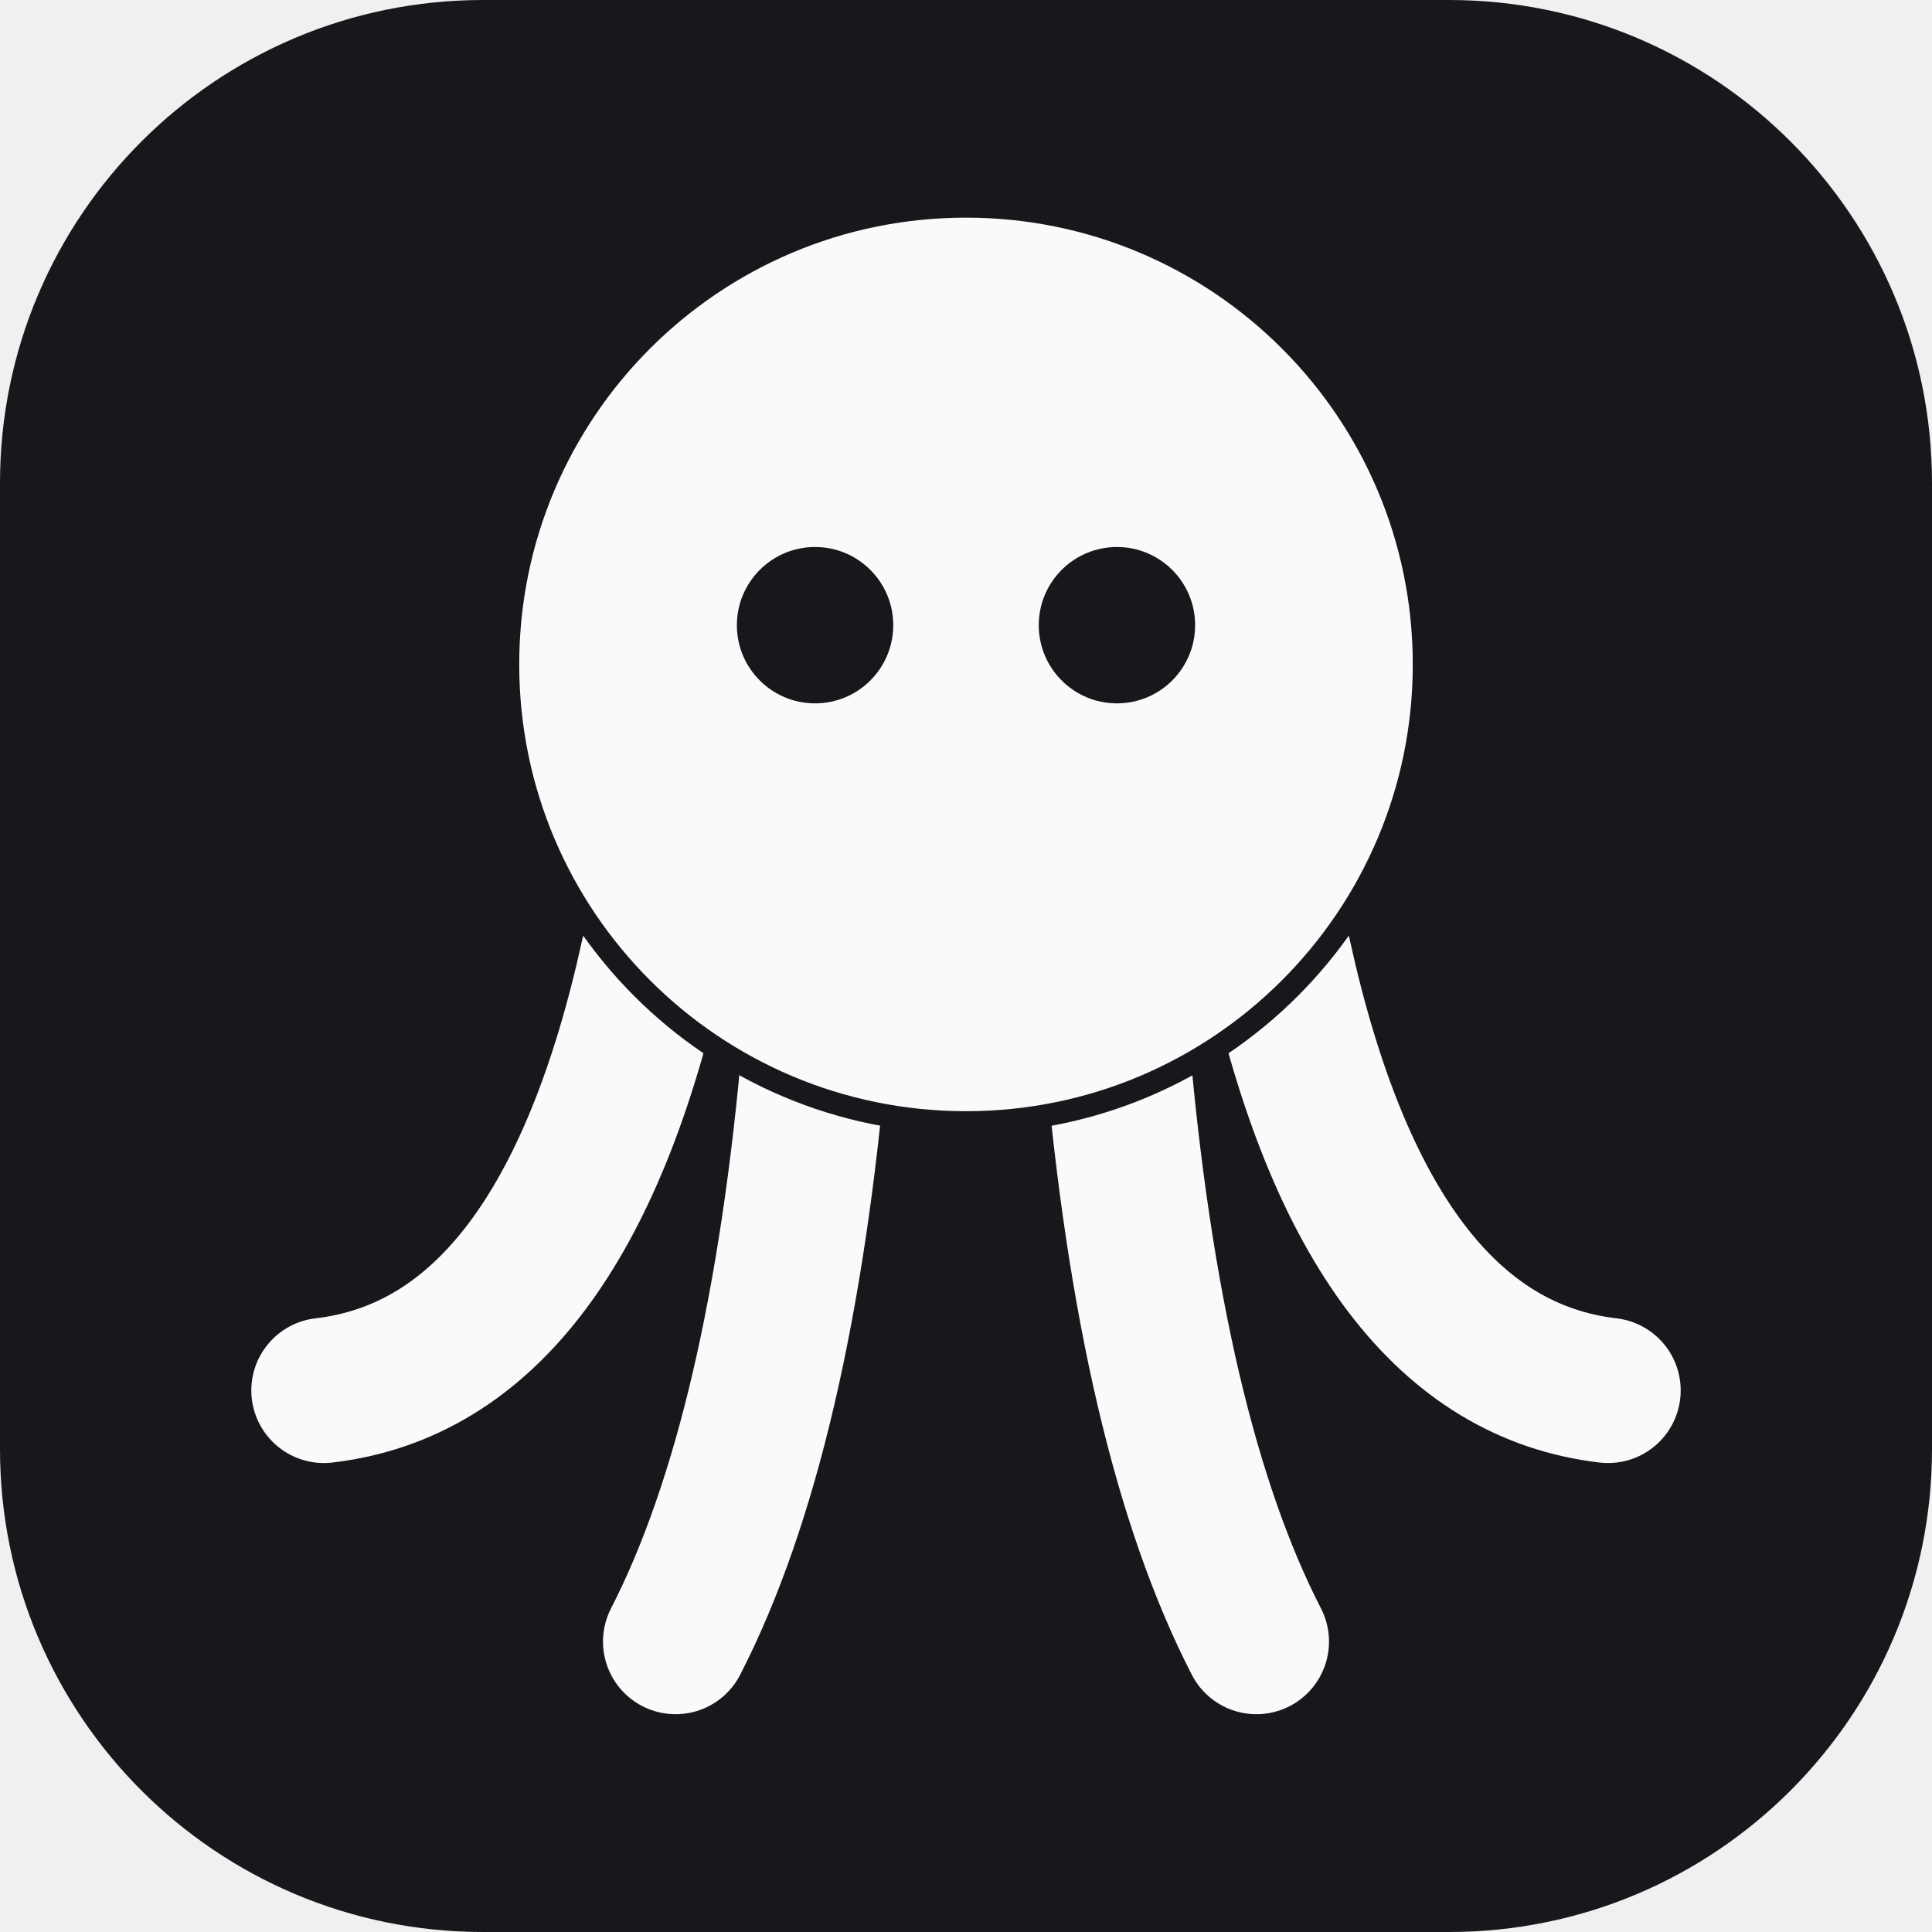
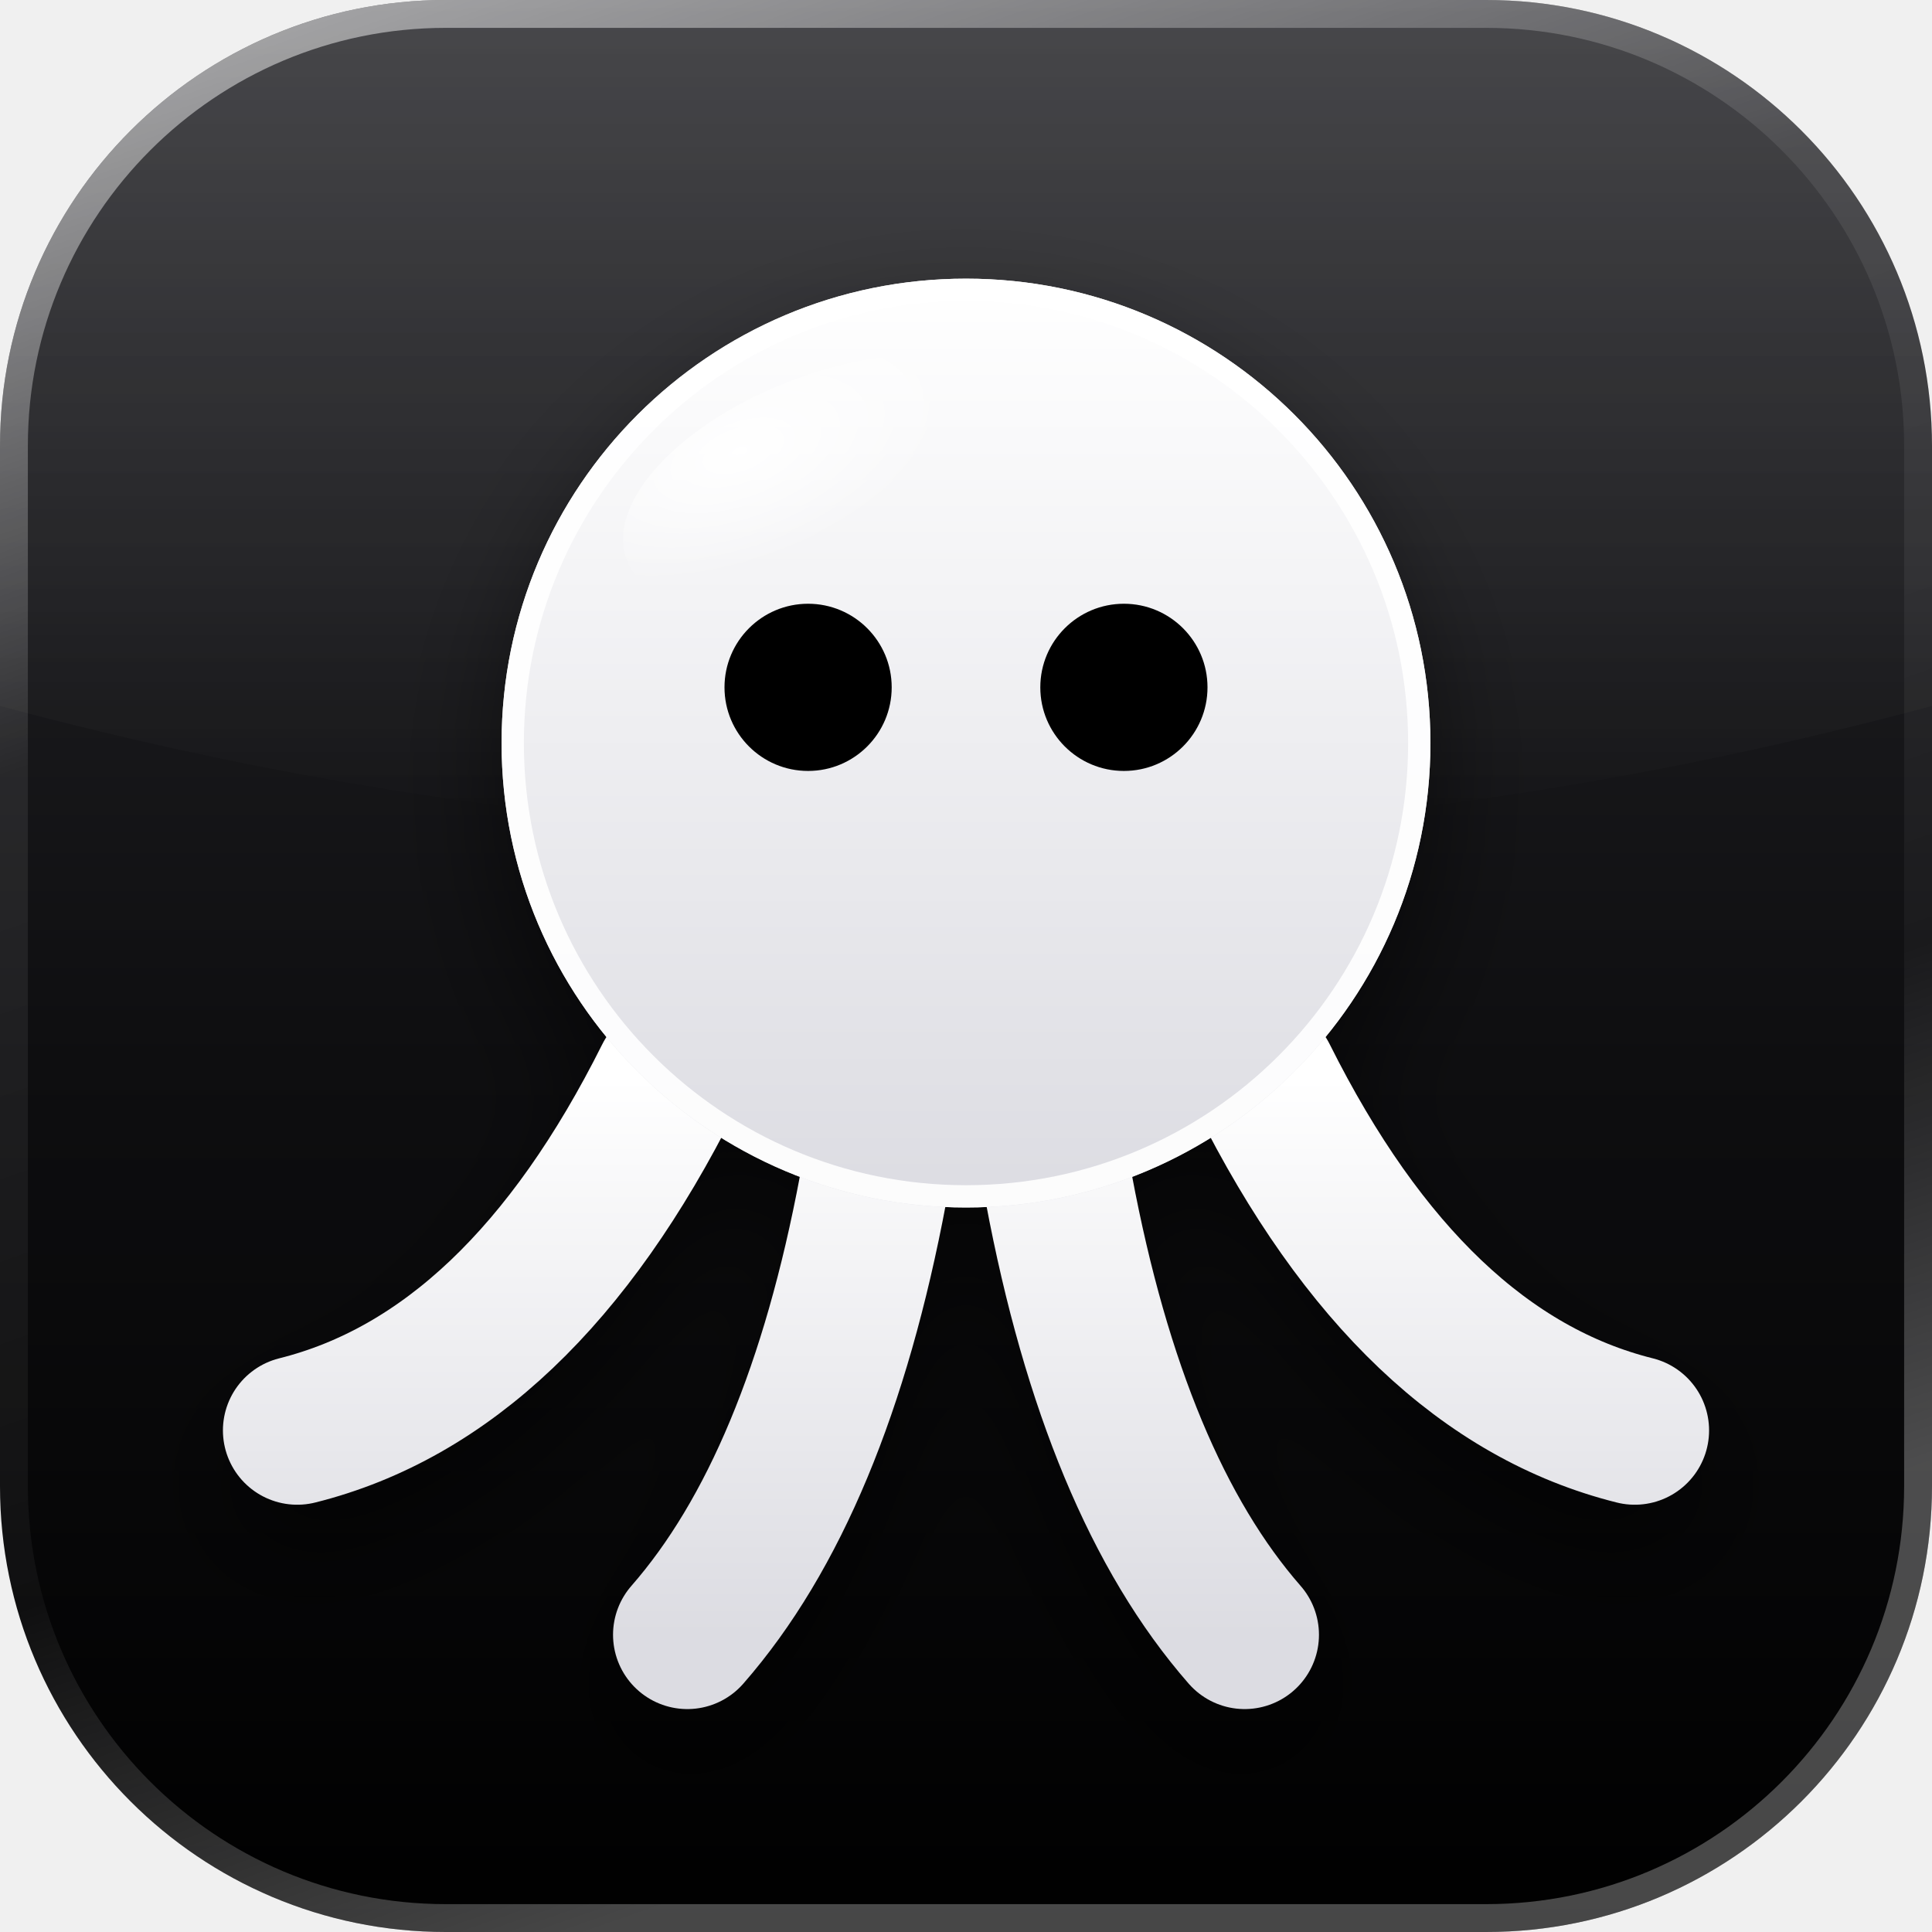
- <svg xmlns="http://www.w3.org/2000/svg" viewBox="0 0 64 64">
-   <rect width="64" height="64" rx="16" fill="#17181b" />
-   <path d="M21.64,31.63Q18.68,45.13 10.73,46.06M27,34.59Q25.89,47.54 22.38,54.38M36.99,34.59Q38.1,47.54 41.62,54.38M42.36,31.63Q45.32,45.13 53.27,46.06" fill="none" stroke="#fafafa" stroke-width="4.81" stroke-linecap="round" />
-   <path d="M17.2,22.01a14.8,14.8 0 1,1 29.6,0a14.8,14.8 0 1,1 -29.6,0zM24.41,20.71a2.59,2.59 0 1,1 5.18,0a2.59,2.59 0 1,1 -5.18,0zM34.41,20.71a2.59,2.59 0 1,1 5.18,0a2.59,2.59 0 1,1 -5.18,0z" fill="#fafafa" fill-rule="evenodd" stroke="#17181b" stroke-width="1.48" paint-order="stroke" />
+ <svg xmlns="http://www.w3.org/2000/svg" viewBox="0 0 104 104">
+   <defs>
+     <linearGradient id="ob" x1="0" y1="0" x2="0" y2="1">
+       <stop offset="0" stop-color="#2A2A2E" />
+       <stop offset=".55" stop-color="#0E0E10" />
+       <stop offset="1" stop-color="#000" />
+     </linearGradient>
+     <linearGradient id="or" x1="0" y1="0" x2=".35" y2="1">
+       <stop offset="0" stop-color="#fff" stop-opacity=".55" />
+       <stop offset=".35" stop-color="#fff" stop-opacity=".08" />
+       <stop offset=".75" stop-color="#fff" stop-opacity=".04" />
+       <stop offset="1" stop-color="#fff" stop-opacity=".28" />
+     </linearGradient>
+     <linearGradient id="os" x1="0" y1="0" x2="0" y2="1">
+       <stop offset="0" stop-color="#fff" stop-opacity=".14" />
+       <stop offset="1" stop-color="#fff" stop-opacity="0" />
+     </linearGradient>
+     <linearGradient id="of" x1="0" y1="0" x2="0" y2="1">
+       <stop offset="0" stop-color="#fff" />
+       <stop offset="1" stop-color="#DCDCE2" />
+     </linearGradient>
+     <radialGradient id="op" cx=".32" cy=".22" r=".5">
+       <stop offset="0" stop-color="#fff" stop-opacity=".95" />
+       <stop offset="1" stop-color="#fff" stop-opacity="0" />
+     </radialGradient>
+     <filter id="oh" x="-30%" y="-30%" width="160%" height="160%">
+       <feGaussianBlur stdDeviation="3" />
+     </filter>
+     <clipPath id="oc">
+       <rect width="104" height="104" rx="24" />
+     </clipPath>
+   </defs>
+   <rect width="104" height="104" rx="24" fill="url(#ob)" />
+   <path d="M0 0h104v38Q52 52 0 38z" fill="url(#os)" clip-path="url(#oc)" />
+   <g opacity=".55" filter="url(#oh)" transform="translate(0 3)">
+     <path d="M36,58Q28,74 16,77M47,64Q44,80 37,88M57,64Q60,80 67,88M68,58Q76,74 88,77" fill="none" stroke="#000" stroke-width="8" stroke-linecap="round" />
+     <path d="M27,40a25,25 0 1,1 50,0a25,25 0 1,1 -50,0z" />
+   </g>
+   <path d="M36,58Q28,74 16,77M47,64Q44,80 37,88M57,64Q60,80 67,88M68,58Q76,74 88,77" fill="none" stroke="url(#of)" stroke-width="8" stroke-linecap="round" />
+   <path d="M27,40a25,25 0 1,1 50,0a25,25 0 1,1 -50,0z" fill="url(#of)" />
+   <path d="M27.6,40a24.4,24.4 0 1,1 48.8,0a24.4,24.4 0 1,1 -48.8,0z" fill="none" stroke="#fff" stroke-opacity=".9" stroke-width="1.2" />
+   <ellipse cx="45" cy="26" rx="12" ry="6" fill="url(#op)" transform="rotate(-20 45 26)" />
+   <path d="M39,37a4.5,4.5 0 1,1 9,0a4.5,4.5 0 1,1 -9,0zM56,37a4.5,4.5 0 1,1 9,0a4.5,4.5 0 1,1 -9,0z" fill="#000" />
+   <rect x=".75" y=".75" width="102.5" height="102.5" rx="23.25" fill="none" stroke="url(#or)" stroke-width="1.5" />
</svg>
